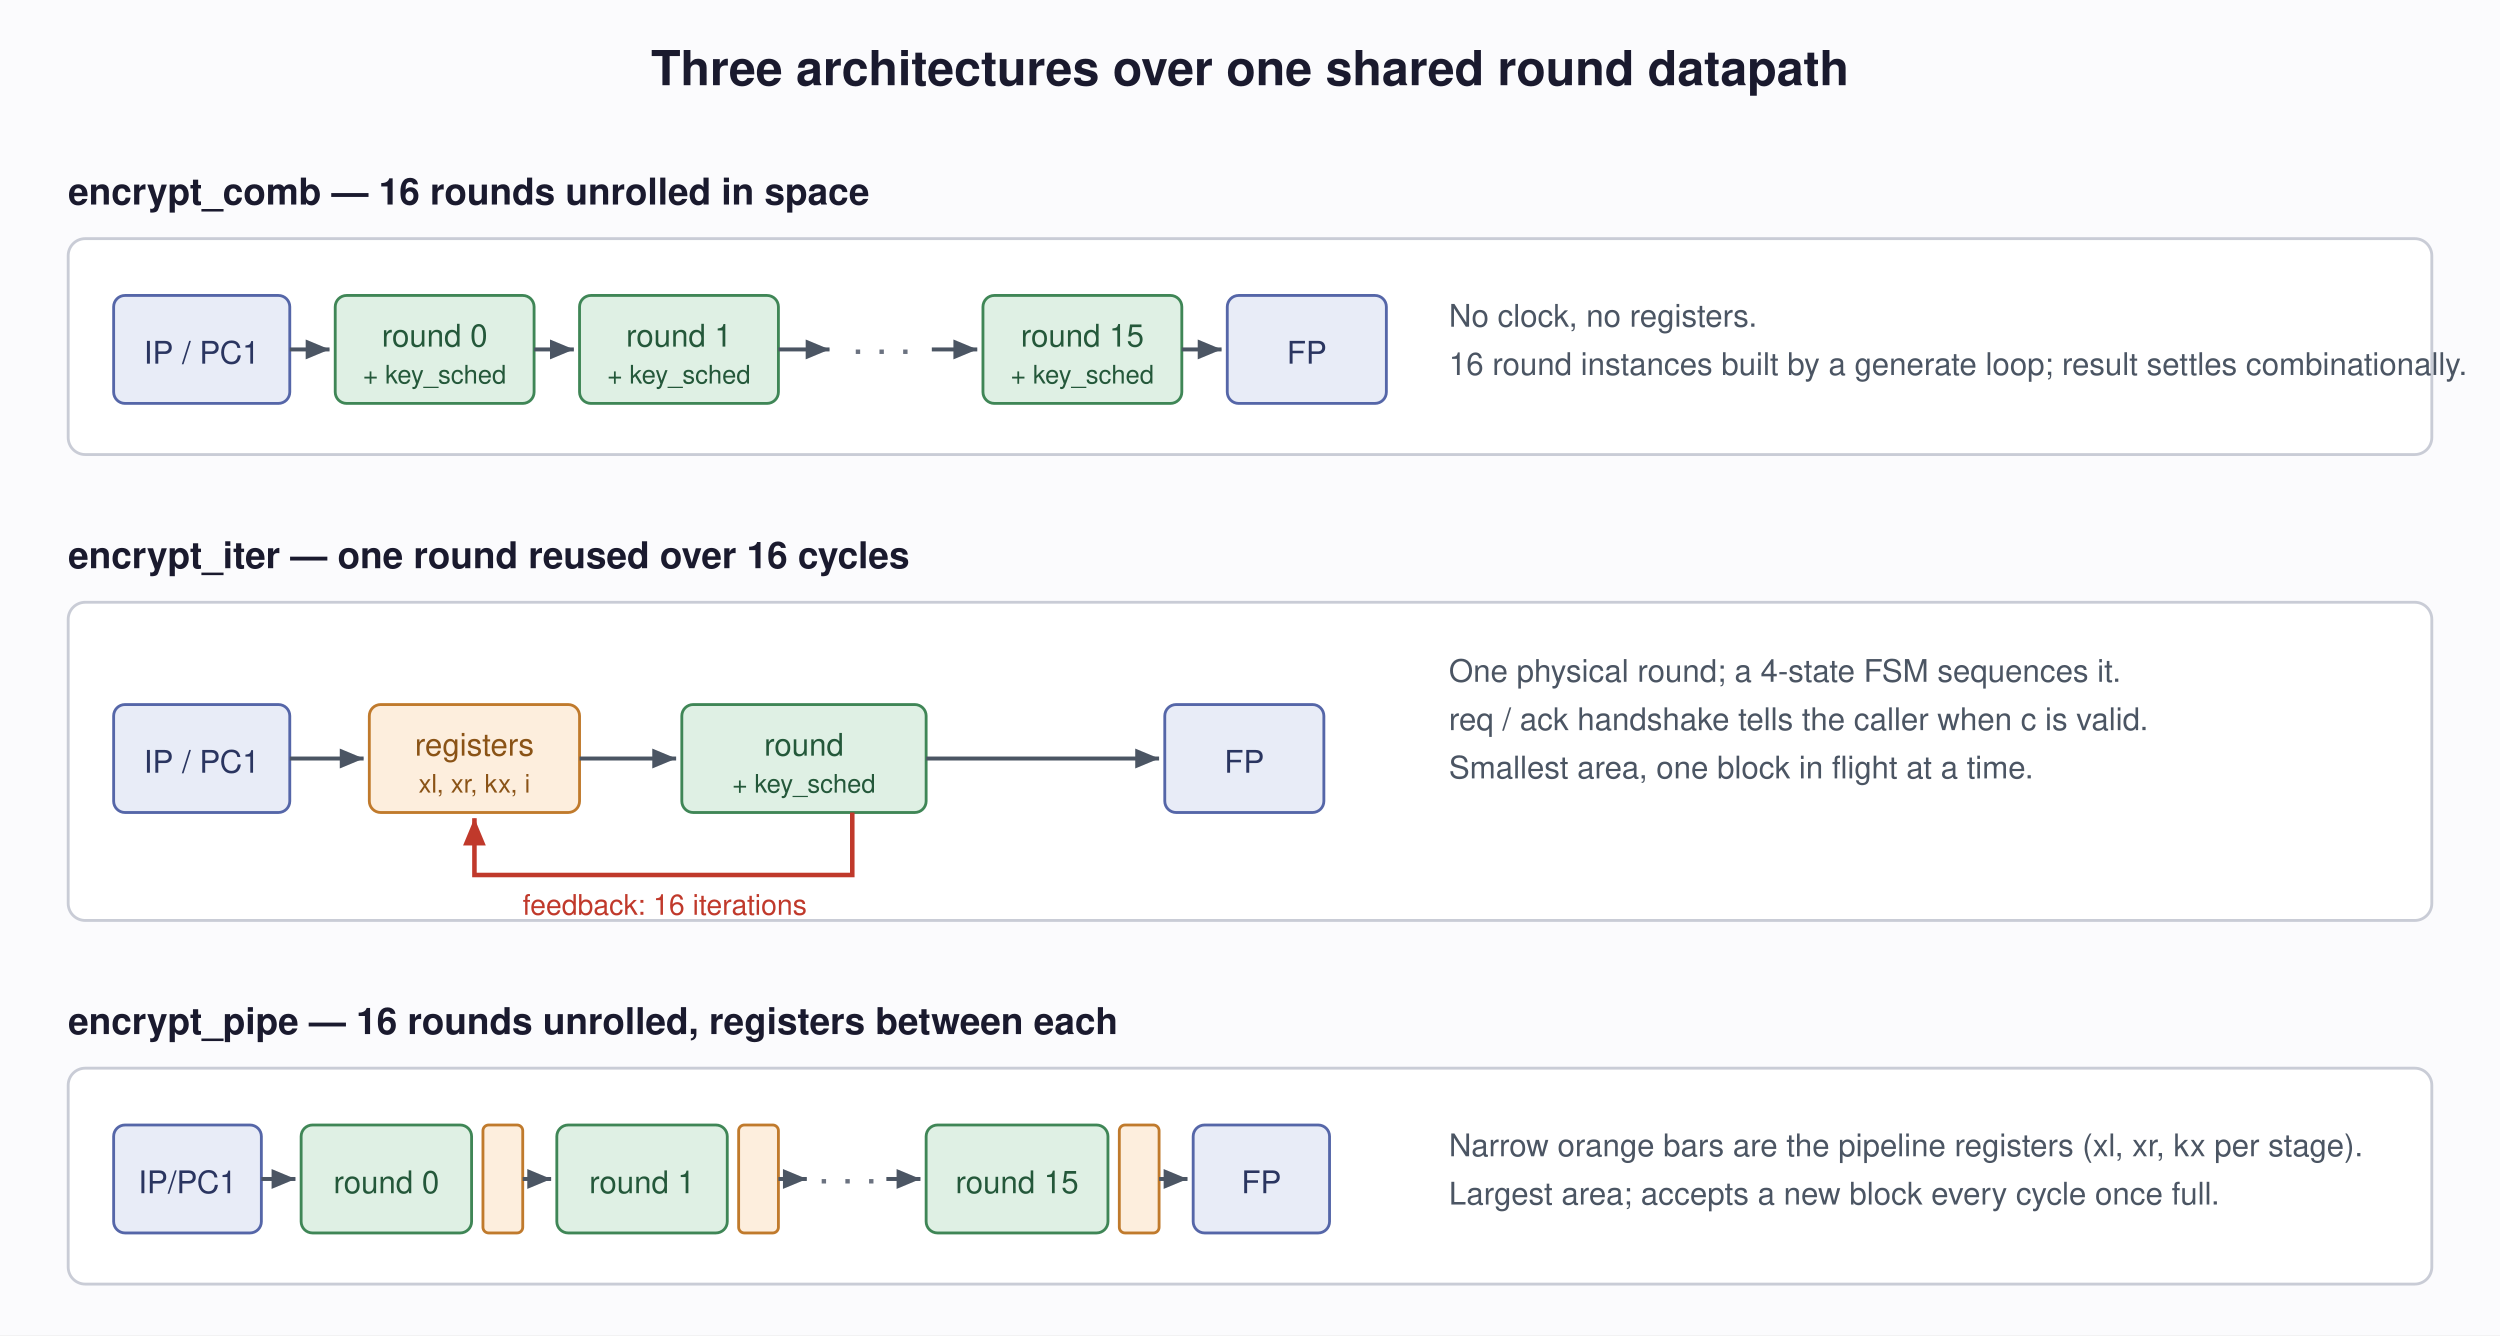
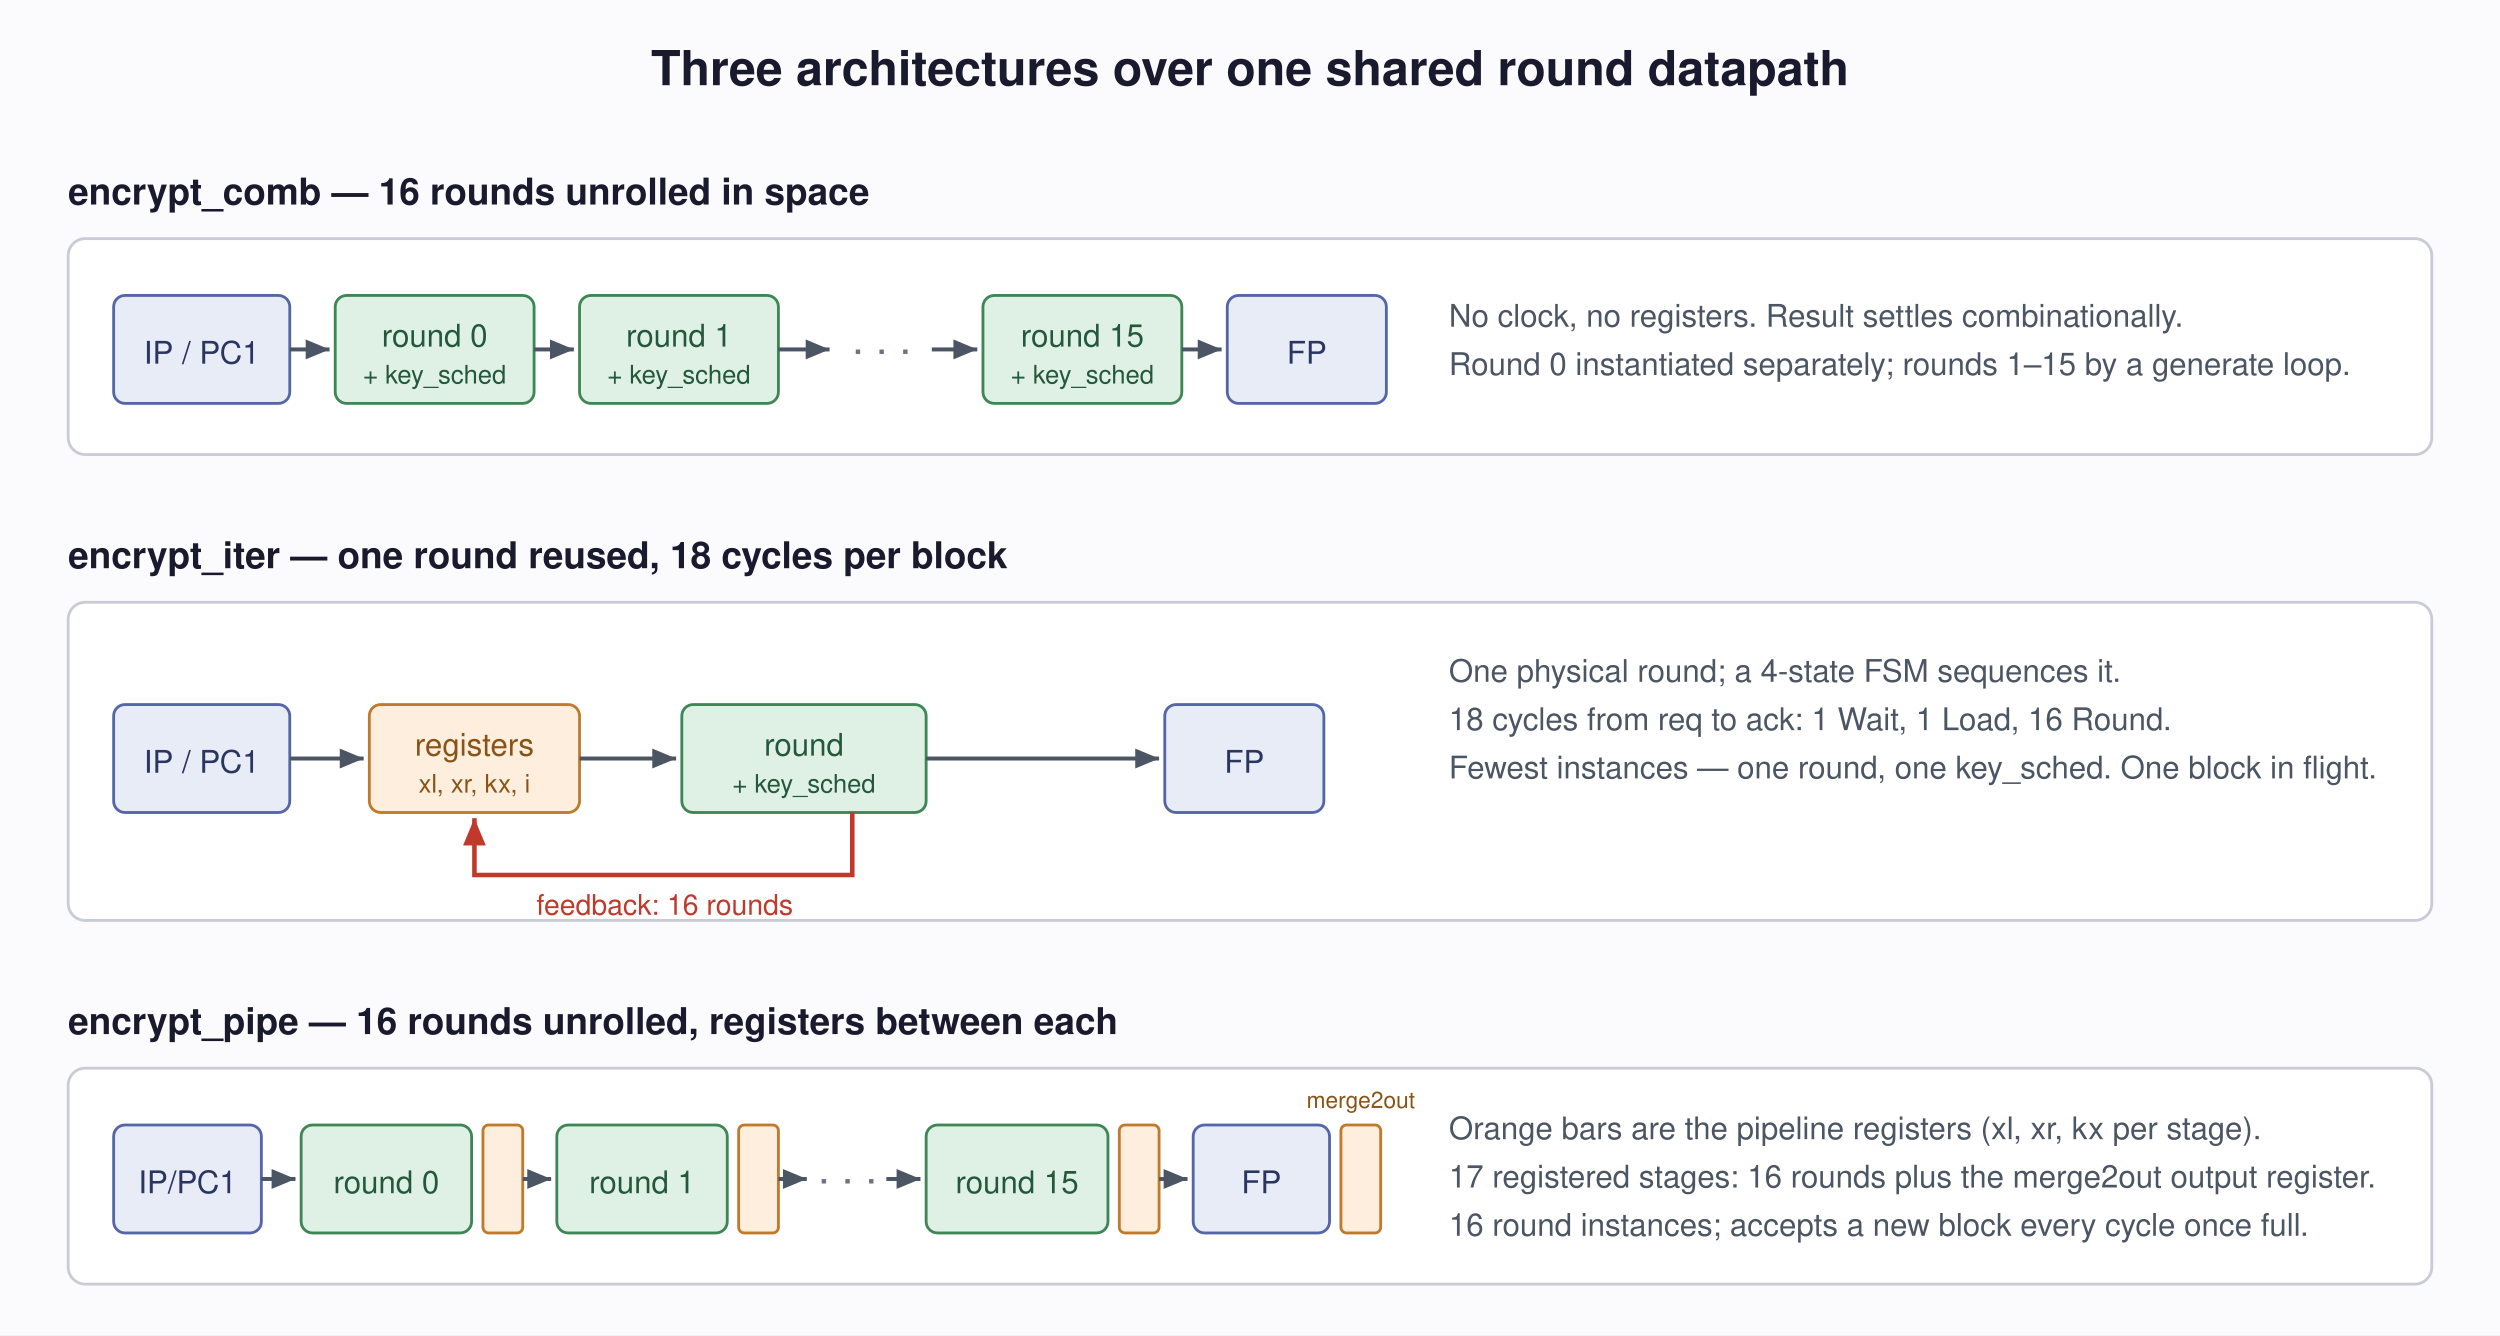
<svg xmlns="http://www.w3.org/2000/svg" viewBox="0 0 880 470" width="880" height="470" font-family="Helvetica, Arial, sans-serif">
  <rect width="880" height="470" fill="#fbfbfd" />
  <text x="440" y="30" text-anchor="middle" font-size="17" font-weight="600" fill="#1a1a2e">Three architectures over one shared round datapath</text>
  <text x="24" y="72" font-size="13" font-weight="600" fill="#1a1a2e">encrypt_comb — 16 rounds unrolled in space</text>
  <rect x="24" y="84" width="832" height="76" rx="6" fill="#ffffff" stroke="#c9ccd6" />
  <rect x="40" y="104" width="62" height="38" rx="4" fill="#e8ecf7" stroke="#5566a8" />
  <text x="71" y="128" text-anchor="middle" font-size="11" fill="#2a3560">IP / PC1</text>
  <rect x="118" y="104" width="70" height="38" rx="4" fill="#dff0e4" stroke="#3f8656" />
  <text x="153" y="122" text-anchor="middle" font-size="11" fill="#24583a">round 0</text>
  <text x="153" y="135" text-anchor="middle" font-size="9" fill="#24583a">+ key_sched</text>
  <rect x="204" y="104" width="70" height="38" rx="4" fill="#dff0e4" stroke="#3f8656" />
  <text x="239" y="122" text-anchor="middle" font-size="11" fill="#24583a">round 1</text>
  <text x="239" y="135" text-anchor="middle" font-size="9" fill="#24583a">+ key_sched</text>
  <text x="310" y="128" text-anchor="middle" font-size="15" fill="#6b7280">· · ·</text>
  <rect x="346" y="104" width="70" height="38" rx="4" fill="#dff0e4" stroke="#3f8656" />
  <text x="381" y="122" text-anchor="middle" font-size="11" fill="#24583a">round 15</text>
  <text x="381" y="135" text-anchor="middle" font-size="9" fill="#24583a">+ key_sched</text>
  <rect x="432" y="104" width="56" height="38" rx="4" fill="#e8ecf7" stroke="#5566a8" />
  <text x="460" y="128" text-anchor="middle" font-size="11" fill="#2a3560">FP</text>
  <line x1="102" y1="123" x2="116" y2="123" stroke="#4b5563" stroke-width="1.4" marker-end="url(#ar)" />
  <line x1="188" y1="123" x2="202" y2="123" stroke="#4b5563" stroke-width="1.4" marker-end="url(#ar)" />
  <line x1="274" y1="123" x2="292" y2="123" stroke="#4b5563" stroke-width="1.4" marker-end="url(#ar)" />
  <line x1="328" y1="123" x2="344" y2="123" stroke="#4b5563" stroke-width="1.4" marker-end="url(#ar)" />
  <line x1="416" y1="123" x2="430" y2="123" stroke="#4b5563" stroke-width="1.4" marker-end="url(#ar)" />
-   <text x="510" y="115" font-size="11" fill="#4b5563">No clock, no registers.</text>
-   <text x="510" y="132" font-size="11" fill="#4b5563">16 round instances built by a generate loop; result settles combinationally.</text>
-   <text x="24" y="200" font-size="13" font-weight="600" fill="#1a1a2e">encrypt_iter — one round reused over 16 cycles</text>
+   <text x="510" y="115" font-size="11" fill="#4b5563">No clock, no registers. Result settles combinationally.</text>
+   <text x="510" y="132" font-size="11" fill="#4b5563">Round 0 instantiated separately; rounds 1–15 by a generate loop.</text>
+   <text x="24" y="200" font-size="13" font-weight="600" fill="#1a1a2e">encrypt_iter — one round reused, 18 cycles per block</text>
  <rect x="24" y="212" width="832" height="112" rx="6" fill="#ffffff" stroke="#c9ccd6" />
  <rect x="40" y="248" width="62" height="38" rx="4" fill="#e8ecf7" stroke="#5566a8" />
  <text x="71" y="272" text-anchor="middle" font-size="11" fill="#2a3560">IP / PC1</text>
  <rect x="130" y="248" width="74" height="38" rx="4" fill="#fdeedd" stroke="#c07a2c" />
  <text x="167" y="266" text-anchor="middle" font-size="11" fill="#8a5316">registers</text>
  <text x="167" y="279" text-anchor="middle" font-size="9" fill="#8a5316">xl, xr, kx, i</text>
  <rect x="240" y="248" width="86" height="38" rx="4" fill="#dff0e4" stroke="#3f8656" />
  <text x="283" y="266" text-anchor="middle" font-size="11" fill="#24583a">round</text>
  <text x="283" y="279" text-anchor="middle" font-size="9" fill="#24583a">+ key_sched</text>
  <rect x="410" y="248" width="56" height="38" rx="4" fill="#e8ecf7" stroke="#5566a8" />
  <text x="438" y="272" text-anchor="middle" font-size="11" fill="#2a3560">FP</text>
  <line x1="102" y1="267" x2="128" y2="267" stroke="#4b5563" stroke-width="1.4" marker-end="url(#ar)" />
  <line x1="204" y1="267" x2="238" y2="267" stroke="#4b5563" stroke-width="1.4" marker-end="url(#ar)" />
  <line x1="326" y1="267" x2="408" y2="267" stroke="#4b5563" stroke-width="1.4" marker-end="url(#ar)" />
  <path d="M 300 286 L 300 308 L 167 308 L 167 288" fill="none" stroke="#c0392b" stroke-width="1.6" marker-end="url(#arr)" />
-   <text x="234" y="322" text-anchor="middle" font-size="10" fill="#c0392b">feedback: 16 iterations</text>
+   <text x="234" y="322" text-anchor="middle" font-size="10" fill="#c0392b">feedback: 16 rounds</text>
  <text x="510" y="240" font-size="11" fill="#4b5563">One physical round; a 4-state FSM sequences it.</text>
-   <text x="510" y="257" font-size="11" fill="#4b5563">req / ack handshake tells the caller when c is valid.</text>
-   <text x="510" y="274" font-size="11" fill="#4b5563">Smallest area, one block in flight at a time.</text>
+   <text x="510" y="257" font-size="11" fill="#4b5563">18 cycles from req to ack: 1 Wait, 1 Load, 16 Round.</text>
+   <text x="510" y="274" font-size="11" fill="#4b5563">Fewest instances — one round, one key_sched. One block in flight.</text>
  <text x="24" y="364" font-size="13" font-weight="600" fill="#1a1a2e">encrypt_pipe — 16 rounds unrolled, registers between each</text>
  <rect x="24" y="376" width="832" height="76" rx="6" fill="#ffffff" stroke="#c9ccd6" />
  <rect x="40" y="396" width="52" height="38" rx="4" fill="#e8ecf7" stroke="#5566a8" />
  <text x="66" y="420" text-anchor="middle" font-size="11" fill="#2a3560">IP/PC1</text>
  <rect x="106" y="396" width="60" height="38" rx="4" fill="#dff0e4" stroke="#3f8656" />
  <text x="136" y="420" text-anchor="middle" font-size="11" fill="#24583a">round 0</text>
  <rect x="170" y="396" width="14" height="38" rx="2" fill="#fdeedd" stroke="#c07a2c" />
  <rect x="196" y="396" width="60" height="38" rx="4" fill="#dff0e4" stroke="#3f8656" />
  <text x="226" y="420" text-anchor="middle" font-size="11" fill="#24583a">round 1</text>
  <rect x="260" y="396" width="14" height="38" rx="2" fill="#fdeedd" stroke="#c07a2c" />
  <text x="298" y="420" text-anchor="middle" font-size="15" fill="#6b7280">· · ·</text>
  <rect x="326" y="396" width="64" height="38" rx="4" fill="#dff0e4" stroke="#3f8656" />
  <text x="358" y="420" text-anchor="middle" font-size="11" fill="#24583a">round 15</text>
  <rect x="394" y="396" width="14" height="38" rx="2" fill="#fdeedd" stroke="#c07a2c" />
  <rect x="420" y="396" width="48" height="38" rx="4" fill="#e8ecf7" stroke="#5566a8" />
  <text x="444" y="420" text-anchor="middle" font-size="11" fill="#2a3560">FP</text>
+   <rect x="472" y="396" width="14" height="38" rx="2" fill="#fdeedd" stroke="#c07a2c" />
+   <text x="479" y="390" text-anchor="middle" font-size="8" fill="#8a5316">merge2out</text>
  <line x1="92" y1="415" x2="104" y2="415" stroke="#4b5563" stroke-width="1.4" marker-end="url(#ar)" />
  <line x1="184" y1="415" x2="194" y2="415" stroke="#4b5563" stroke-width="1.4" marker-end="url(#ar)" />
  <line x1="274" y1="415" x2="284" y2="415" stroke="#4b5563" stroke-width="1.4" marker-end="url(#ar)" />
  <line x1="312" y1="415" x2="324" y2="415" stroke="#4b5563" stroke-width="1.4" marker-end="url(#ar)" />
  <line x1="408" y1="415" x2="418" y2="415" stroke="#4b5563" stroke-width="1.4" marker-end="url(#ar)" />
-   <text x="510" y="407" font-size="11" fill="#4b5563">Narrow orange bars are the pipeline registers (xl, xr, kx per stage).</text>
-   <text x="510" y="424" font-size="11" fill="#4b5563">Largest area; accepts a new block every cycle once full.</text>
+   <text x="510" y="401" font-size="11" fill="#4b5563">Orange bars are the pipeline registers (xl, xr, kx per stage).</text>
+   <text x="510" y="418" font-size="11" fill="#4b5563">17 registered stages: 16 rounds plus the merge2out output register.</text>
+   <text x="510" y="435" font-size="11" fill="#4b5563">16 round instances; accepts a new block every cycle once full.</text>
  <defs>
    <marker id="ar" markerWidth="7" markerHeight="7" refX="6" refY="2.5" orient="auto">
      <path d="M0,0 L6,2.5 L0,5 z" fill="#4b5563" />
    </marker>
    <marker id="arr" markerWidth="7" markerHeight="7" refX="6" refY="2.5" orient="auto">
      <path d="M0,0 L6,2.5 L0,5 z" fill="#c0392b" />
    </marker>
  </defs>
</svg>
